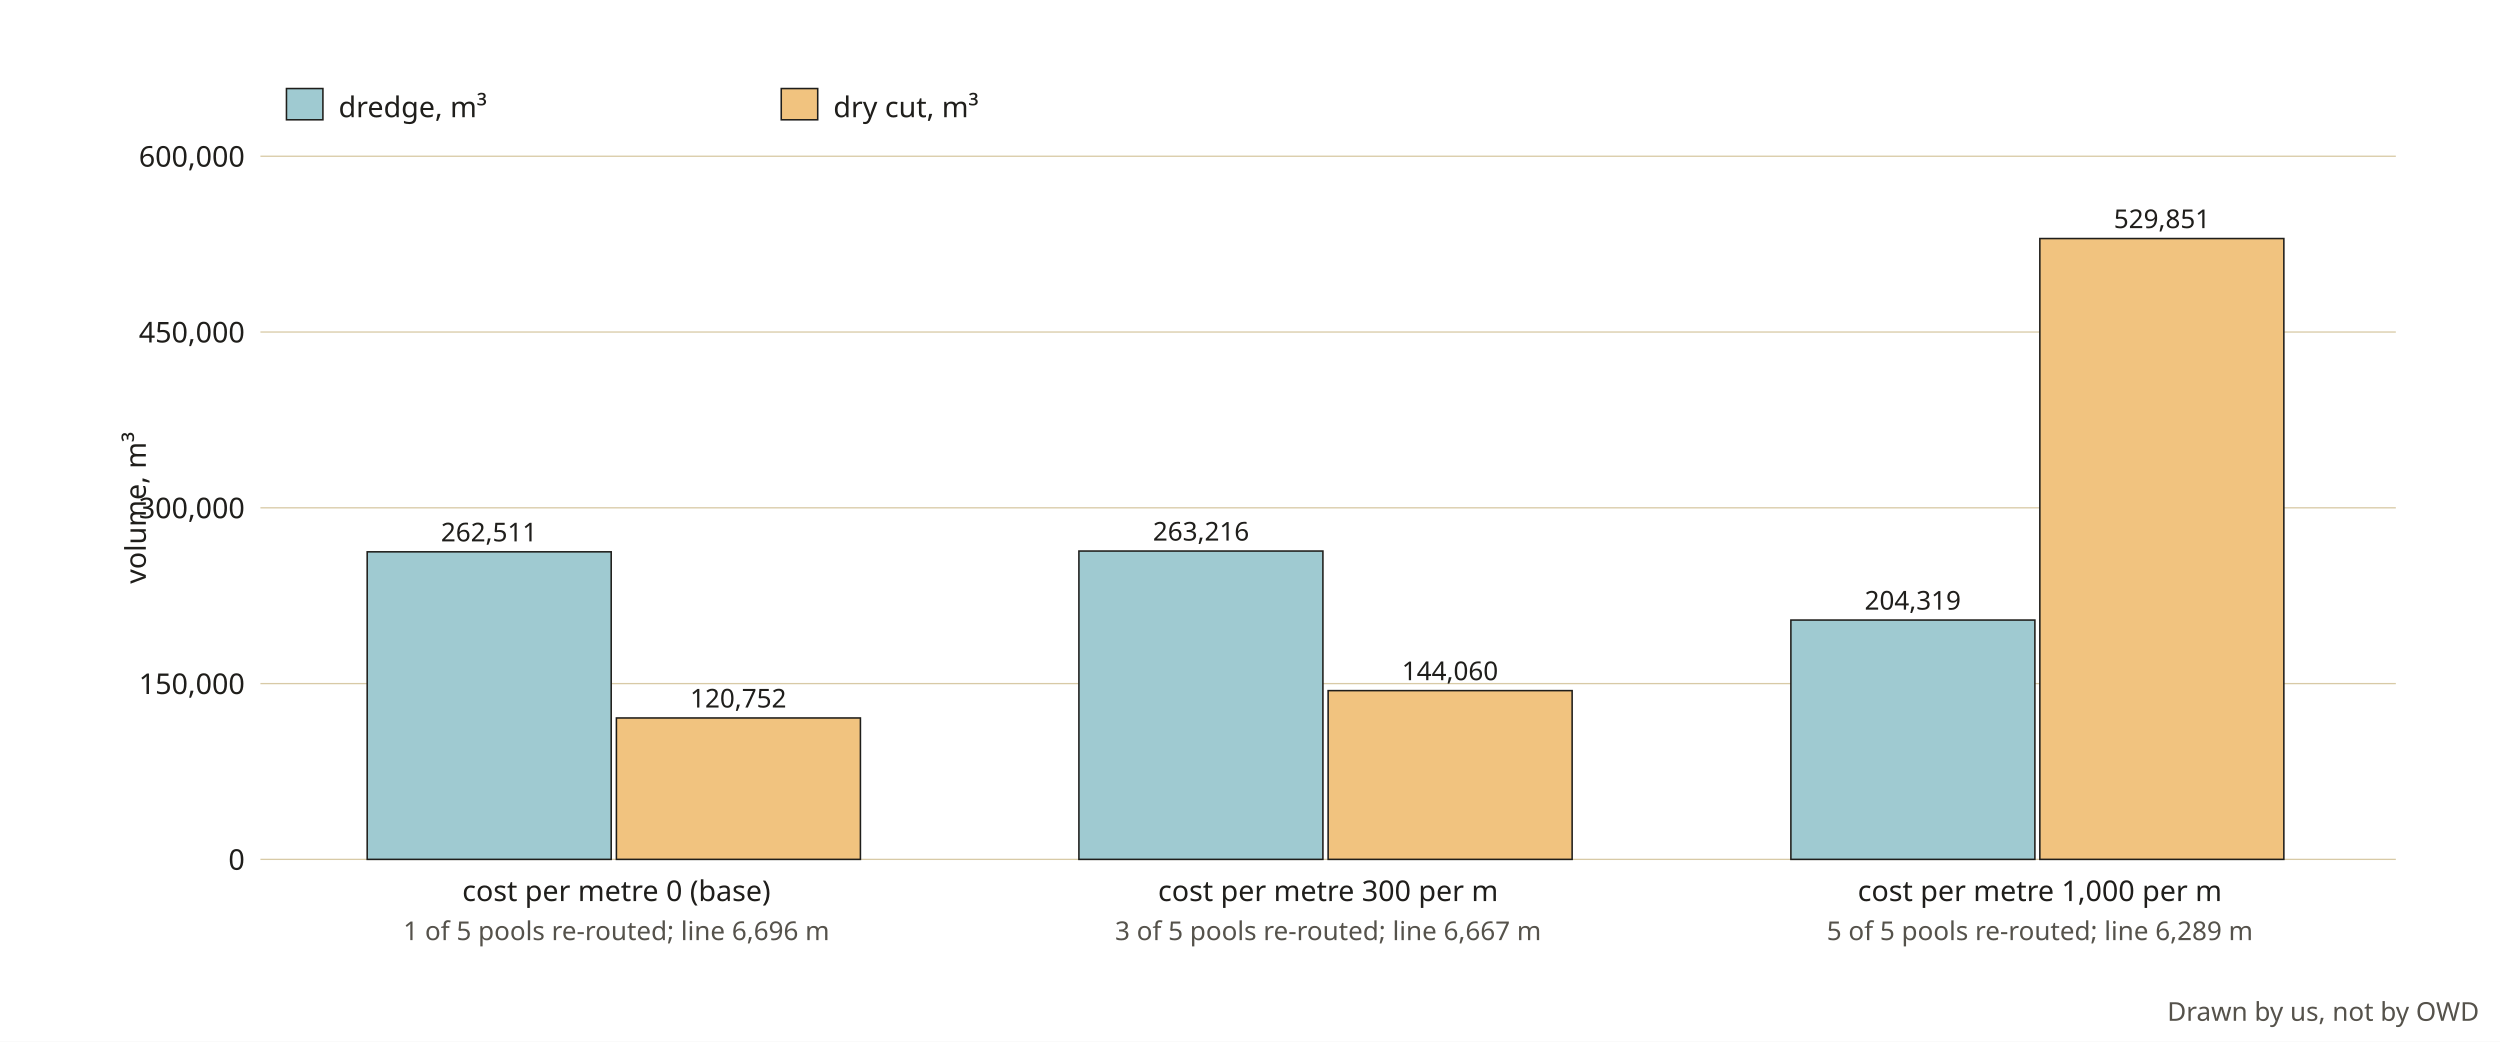
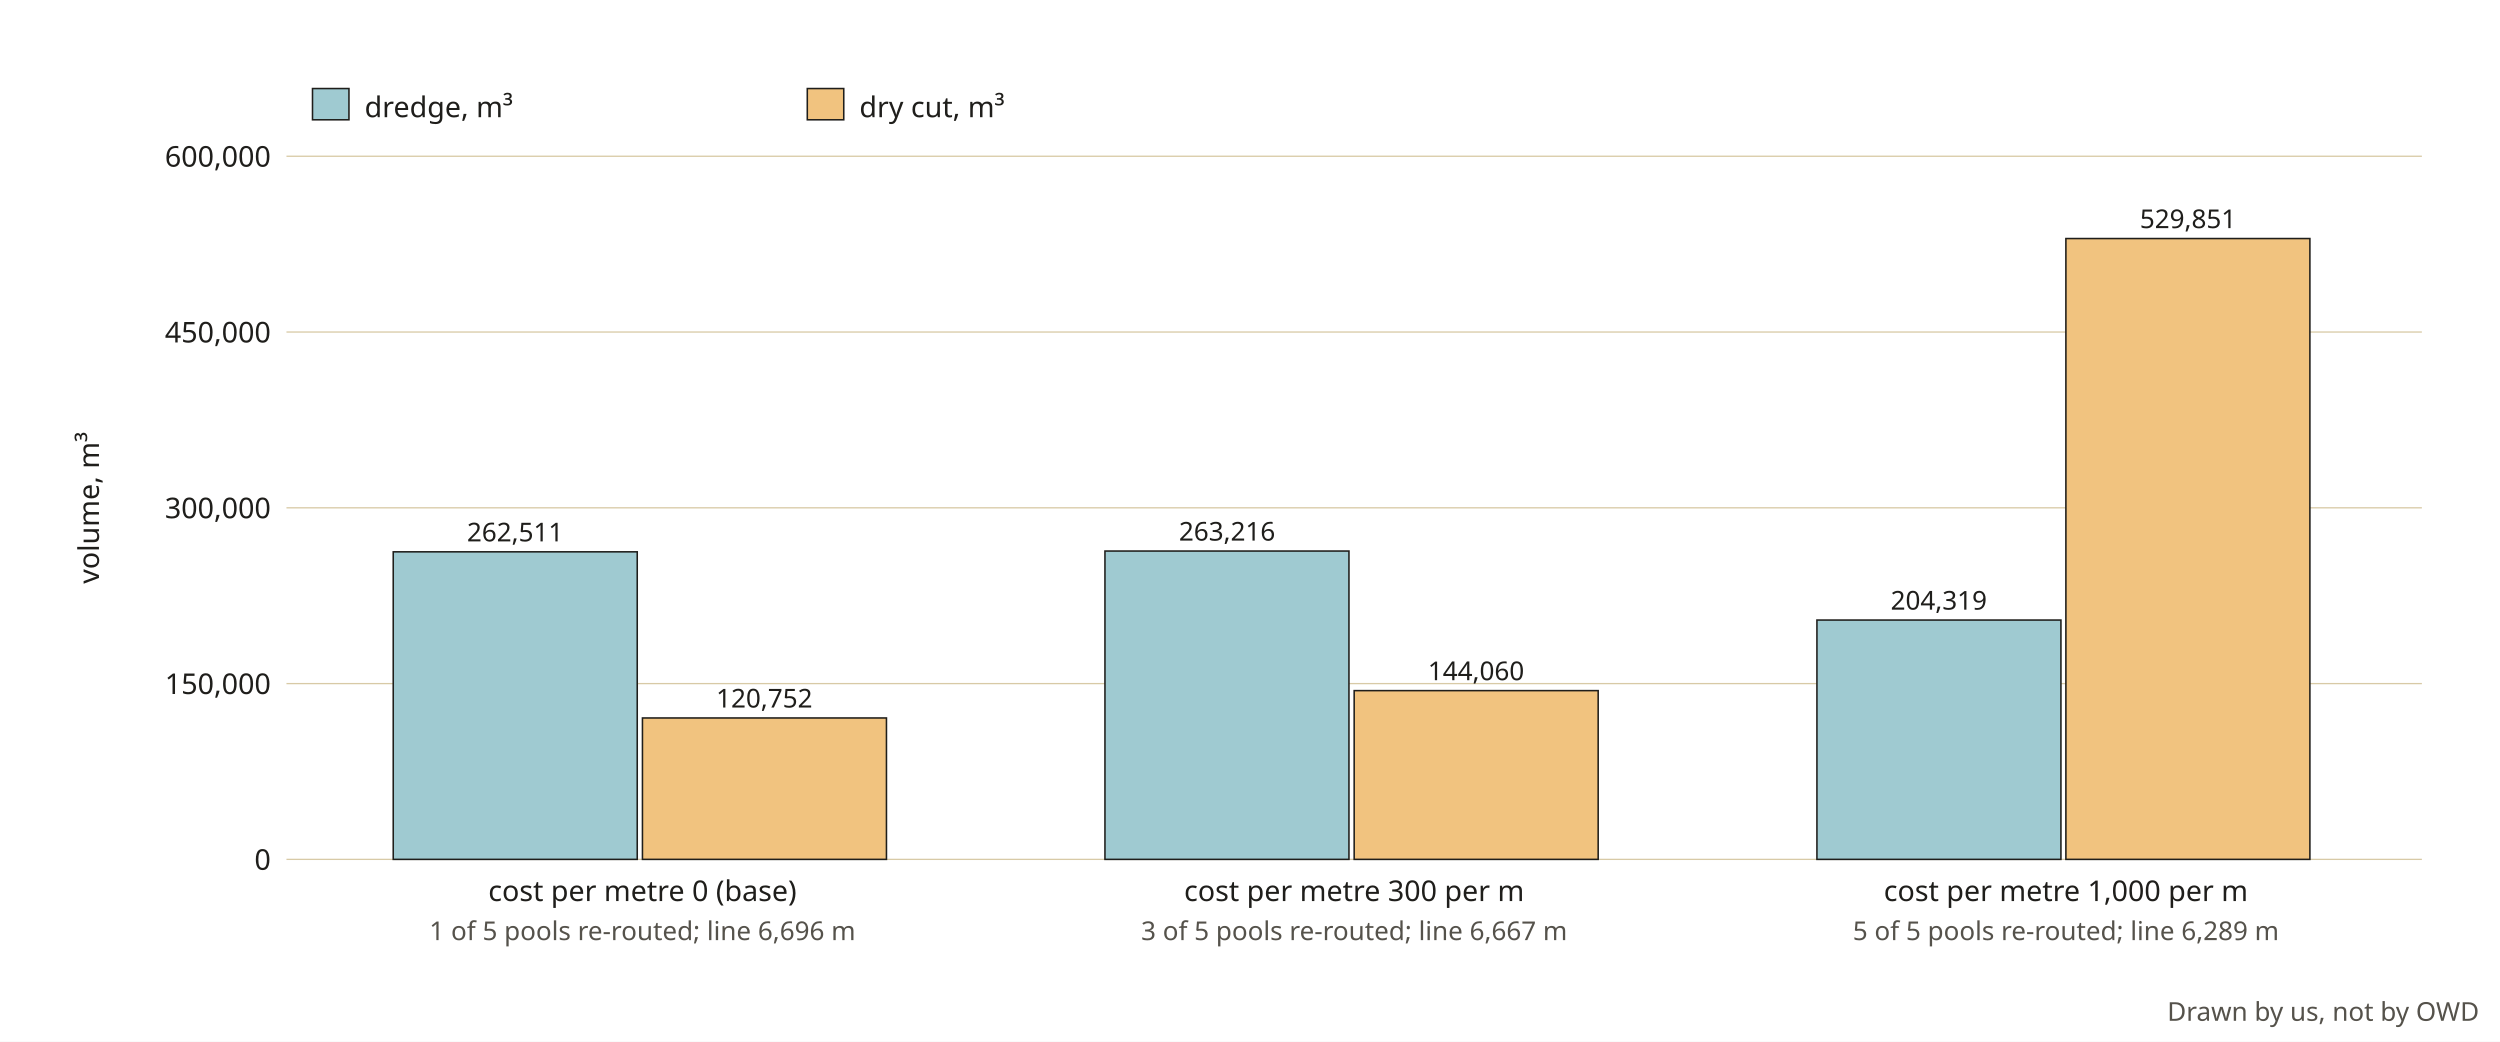
<svg xmlns="http://www.w3.org/2000/svg" viewBox="0 0 960 400" font-family="'Public Sans', system-ui, sans-serif" role="img" aria-label="Cost per metre: dredge, dry cut and pools re-routed">
  <rect width="960" height="400" fill="#ffffff" />
-   <line x1="100.0" y1="330.0" x2="920.0" y2="330.0" stroke="#d8caa6" stroke-width="0.5" />
-   <text x="94.0" y="334.0" font-size="11" fill="#1f1e1b" text-anchor="end" font-weight="normal">0</text>
-   <line x1="100.0" y1="262.5" x2="920.0" y2="262.5" stroke="#d8caa6" stroke-width="0.5" />
-   <text x="94.0" y="266.5" font-size="11" fill="#1f1e1b" text-anchor="end" font-weight="normal">150,000</text>
-   <line x1="100.0" y1="195.0" x2="920.0" y2="195.0" stroke="#d8caa6" stroke-width="0.5" />
-   <text x="94.0" y="199.0" font-size="11" fill="#1f1e1b" text-anchor="end" font-weight="normal">300,000</text>
-   <line x1="100.0" y1="127.5" x2="920.0" y2="127.5" stroke="#d8caa6" stroke-width="0.5" />
-   <text x="94.0" y="131.5" font-size="11" fill="#1f1e1b" text-anchor="end" font-weight="normal">450,000</text>
-   <line x1="100.0" y1="60.0" x2="920.0" y2="60.0" stroke="#d8caa6" stroke-width="0.5" />
-   <text x="94.0" y="64.0" font-size="11" fill="#1f1e1b" text-anchor="end" font-weight="normal">600,000</text>
-   <rect x="141.0" y="211.9" width="93.7" height="118.1" fill="#9fcad1" stroke="#1f1e1b" stroke-width="0.6" rx="0" />
-   <text x="187.8" y="207.9" font-size="10" fill="#1f1e1b" text-anchor="middle" font-weight="normal">262,511</text>
-   <rect x="236.7" y="275.7" width="93.7" height="54.3" fill="#f1c37f" stroke="#1f1e1b" stroke-width="0.6" rx="0" />
-   <text x="283.5" y="271.7" font-size="10" fill="#1f1e1b" text-anchor="middle" font-weight="normal">120,752</text>
-   <text x="236.7" y="346.0" font-size="11" fill="#1f1e1b" text-anchor="middle" font-weight="normal">cost per metre 0 (base)</text>
-   <text x="236.7" y="361.0" font-size="10" fill="#55524b" text-anchor="middle" font-weight="normal">1 of 5 pools re-routed; line 6,696 m</text>
-   <rect x="414.3" y="211.6" width="93.7" height="118.4" fill="#9fcad1" stroke="#1f1e1b" stroke-width="0.6" rx="0" />
-   <text x="461.2" y="207.6" font-size="10" fill="#1f1e1b" text-anchor="middle" font-weight="normal">263,216</text>
-   <rect x="510.0" y="265.2" width="93.7" height="64.8" fill="#f1c37f" stroke="#1f1e1b" stroke-width="0.6" rx="0" />
-   <text x="556.8" y="261.2" font-size="10" fill="#1f1e1b" text-anchor="middle" font-weight="normal">144,060</text>
-   <text x="510.0" y="346.0" font-size="11" fill="#1f1e1b" text-anchor="middle" font-weight="normal">cost per metre 300 per m</text>
-   <text x="510.0" y="361.0" font-size="10" fill="#55524b" text-anchor="middle" font-weight="normal">3 of 5 pools re-routed; line 6,667 m</text>
-   <rect x="687.7" y="238.1" width="93.7" height="91.9" fill="#9fcad1" stroke="#1f1e1b" stroke-width="0.6" rx="0" />
-   <text x="734.5" y="234.1" font-size="10" fill="#1f1e1b" text-anchor="middle" font-weight="normal">204,319</text>
-   <rect x="783.3" y="91.6" width="93.7" height="238.4" fill="#f1c37f" stroke="#1f1e1b" stroke-width="0.6" rx="0" />
-   <text x="830.2" y="87.6" font-size="10" fill="#1f1e1b" text-anchor="middle" font-weight="normal">529,851</text>
-   <text x="783.3" y="346.0" font-size="11" fill="#1f1e1b" text-anchor="middle" font-weight="normal">cost per metre 1,000 per m</text>
-   <text x="783.3" y="361.0" font-size="10" fill="#55524b" text-anchor="middle" font-weight="normal">5 of 5 pools re-routed; line 6,289 m</text>
-   <rect x="110.0" y="34.0" width="14.0" height="12.0" fill="#9fcad1" stroke="#1f1e1b" stroke-width="0.6" rx="0" />
-   <text x="130.0" y="45.0" font-size="11" fill="#1f1e1b" text-anchor="start" font-weight="normal">dredge, m³</text>
-   <rect x="300.0" y="34.0" width="14.0" height="12.0" fill="#f1c37f" stroke="#1f1e1b" stroke-width="0.6" rx="0" />
-   <text x="320.0" y="45.0" font-size="11" fill="#1f1e1b" text-anchor="start" font-weight="normal">dry cut, m³</text>
-   <text x="56.0" y="195.0" font-size="11" fill="#1f1e1b" text-anchor="middle" font-weight="normal" transform="rotate(-90 56.0 195.0)">volume, m³</text>
+   <line x1="110.0" y1="330.0" x2="930.0" y2="330.0" stroke="#d8caa6" stroke-width="0.5" />
+   <text x="104.0" y="334.0" font-size="11" fill="#1f1e1b" text-anchor="end" font-weight="normal">0</text>
+   <line x1="110.0" y1="262.5" x2="930.0" y2="262.5" stroke="#d8caa6" stroke-width="0.5" />
+   <text x="104.0" y="266.5" font-size="11" fill="#1f1e1b" text-anchor="end" font-weight="normal">150,000</text>
+   <line x1="110.0" y1="195.0" x2="930.0" y2="195.0" stroke="#d8caa6" stroke-width="0.5" />
+   <text x="104.0" y="199.0" font-size="11" fill="#1f1e1b" text-anchor="end" font-weight="normal">300,000</text>
+   <line x1="110.0" y1="127.5" x2="930.0" y2="127.5" stroke="#d8caa6" stroke-width="0.5" />
+   <text x="104.0" y="131.5" font-size="11" fill="#1f1e1b" text-anchor="end" font-weight="normal">450,000</text>
+   <line x1="110.0" y1="60.0" x2="930.0" y2="60.0" stroke="#d8caa6" stroke-width="0.5" />
+   <text x="104.0" y="64.0" font-size="11" fill="#1f1e1b" text-anchor="end" font-weight="normal">600,000</text>
+   <rect x="151.0" y="211.9" width="93.7" height="118.1" fill="#9fcad1" stroke="#1f1e1b" stroke-width="0.6" rx="0" />
+   <text x="197.8" y="207.9" font-size="10" fill="#1f1e1b" text-anchor="middle" font-weight="normal">262,511</text>
+   <rect x="246.7" y="275.7" width="93.7" height="54.3" fill="#f1c37f" stroke="#1f1e1b" stroke-width="0.6" rx="0" />
+   <text x="293.5" y="271.7" font-size="10" fill="#1f1e1b" text-anchor="middle" font-weight="normal">120,752</text>
+   <text x="246.7" y="346.0" font-size="11" fill="#1f1e1b" text-anchor="middle" font-weight="normal">cost per metre 0 (base)</text>
+   <text x="246.7" y="361.0" font-size="10" fill="#55524b" text-anchor="middle" font-weight="normal">1 of 5 pools re-routed; line 6,696 m</text>
+   <rect x="424.3" y="211.6" width="93.7" height="118.4" fill="#9fcad1" stroke="#1f1e1b" stroke-width="0.6" rx="0" />
+   <text x="471.2" y="207.6" font-size="10" fill="#1f1e1b" text-anchor="middle" font-weight="normal">263,216</text>
+   <rect x="520.0" y="265.2" width="93.7" height="64.8" fill="#f1c37f" stroke="#1f1e1b" stroke-width="0.6" rx="0" />
+   <text x="566.8" y="261.2" font-size="10" fill="#1f1e1b" text-anchor="middle" font-weight="normal">144,060</text>
+   <text x="520.0" y="346.0" font-size="11" fill="#1f1e1b" text-anchor="middle" font-weight="normal">cost per metre 300 per m</text>
+   <text x="520.0" y="361.0" font-size="10" fill="#55524b" text-anchor="middle" font-weight="normal">3 of 5 pools re-routed; line 6,667 m</text>
+   <rect x="697.7" y="238.1" width="93.7" height="91.9" fill="#9fcad1" stroke="#1f1e1b" stroke-width="0.6" rx="0" />
+   <text x="744.5" y="234.1" font-size="10" fill="#1f1e1b" text-anchor="middle" font-weight="normal">204,319</text>
+   <rect x="793.3" y="91.6" width="93.7" height="238.4" fill="#f1c37f" stroke="#1f1e1b" stroke-width="0.6" rx="0" />
+   <text x="840.2" y="87.6" font-size="10" fill="#1f1e1b" text-anchor="middle" font-weight="normal">529,851</text>
+   <text x="793.3" y="346.0" font-size="11" fill="#1f1e1b" text-anchor="middle" font-weight="normal">cost per metre 1,000 per m</text>
+   <text x="793.3" y="361.0" font-size="10" fill="#55524b" text-anchor="middle" font-weight="normal">5 of 5 pools re-routed; line 6,289 m</text>
+   <rect x="120.0" y="34.0" width="14.0" height="12.0" fill="#9fcad1" stroke="#1f1e1b" stroke-width="0.6" rx="0" />
+   <text x="140.0" y="45.0" font-size="11" fill="#1f1e1b" text-anchor="start" font-weight="normal">dredge, m³</text>
+   <rect x="310.0" y="34.0" width="14.0" height="12.0" fill="#f1c37f" stroke="#1f1e1b" stroke-width="0.6" rx="0" />
+   <text x="330.0" y="45.0" font-size="11" fill="#1f1e1b" text-anchor="start" font-weight="normal">dry cut, m³</text>
+   <text x="38.0" y="195.0" font-size="11" fill="#1f1e1b" text-anchor="middle" font-weight="normal" transform="rotate(-90 38.0 195.0)">volume, m³</text>
  <text x="952" y="392" font-size="10" fill="#55524b" text-anchor="end">Drawn by us, not by OWD</text>
</svg>
